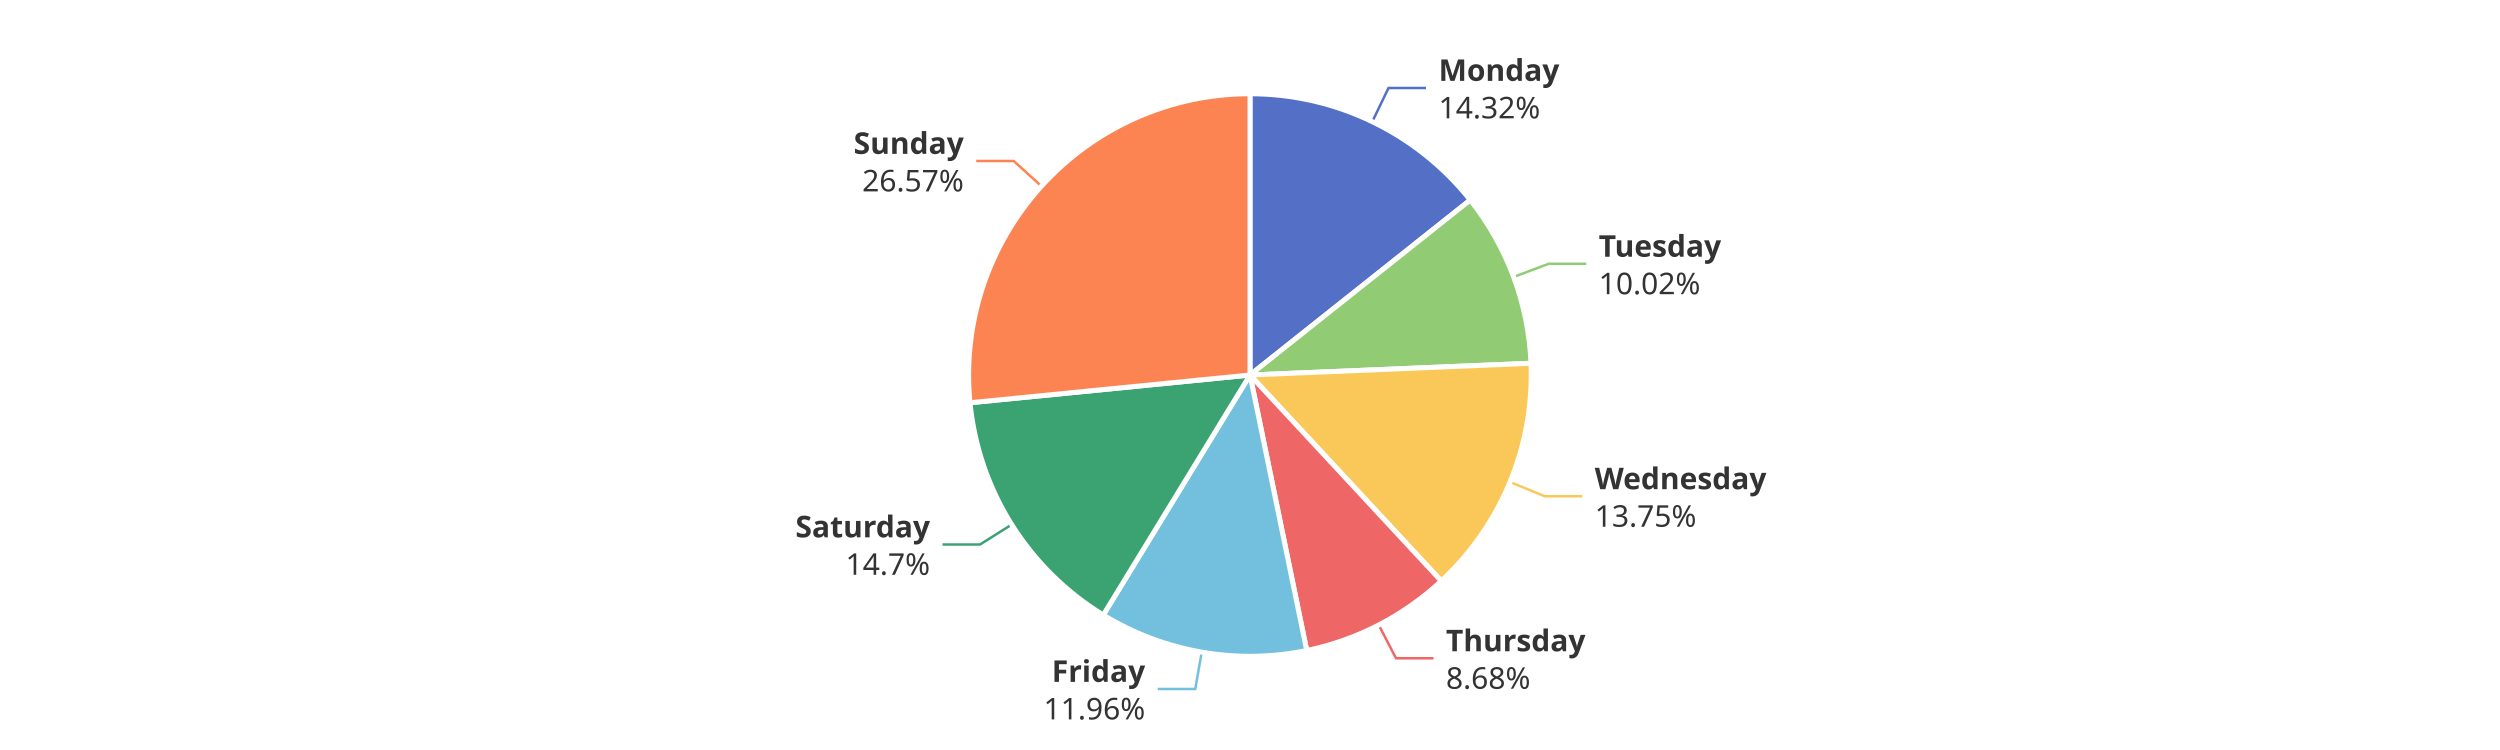
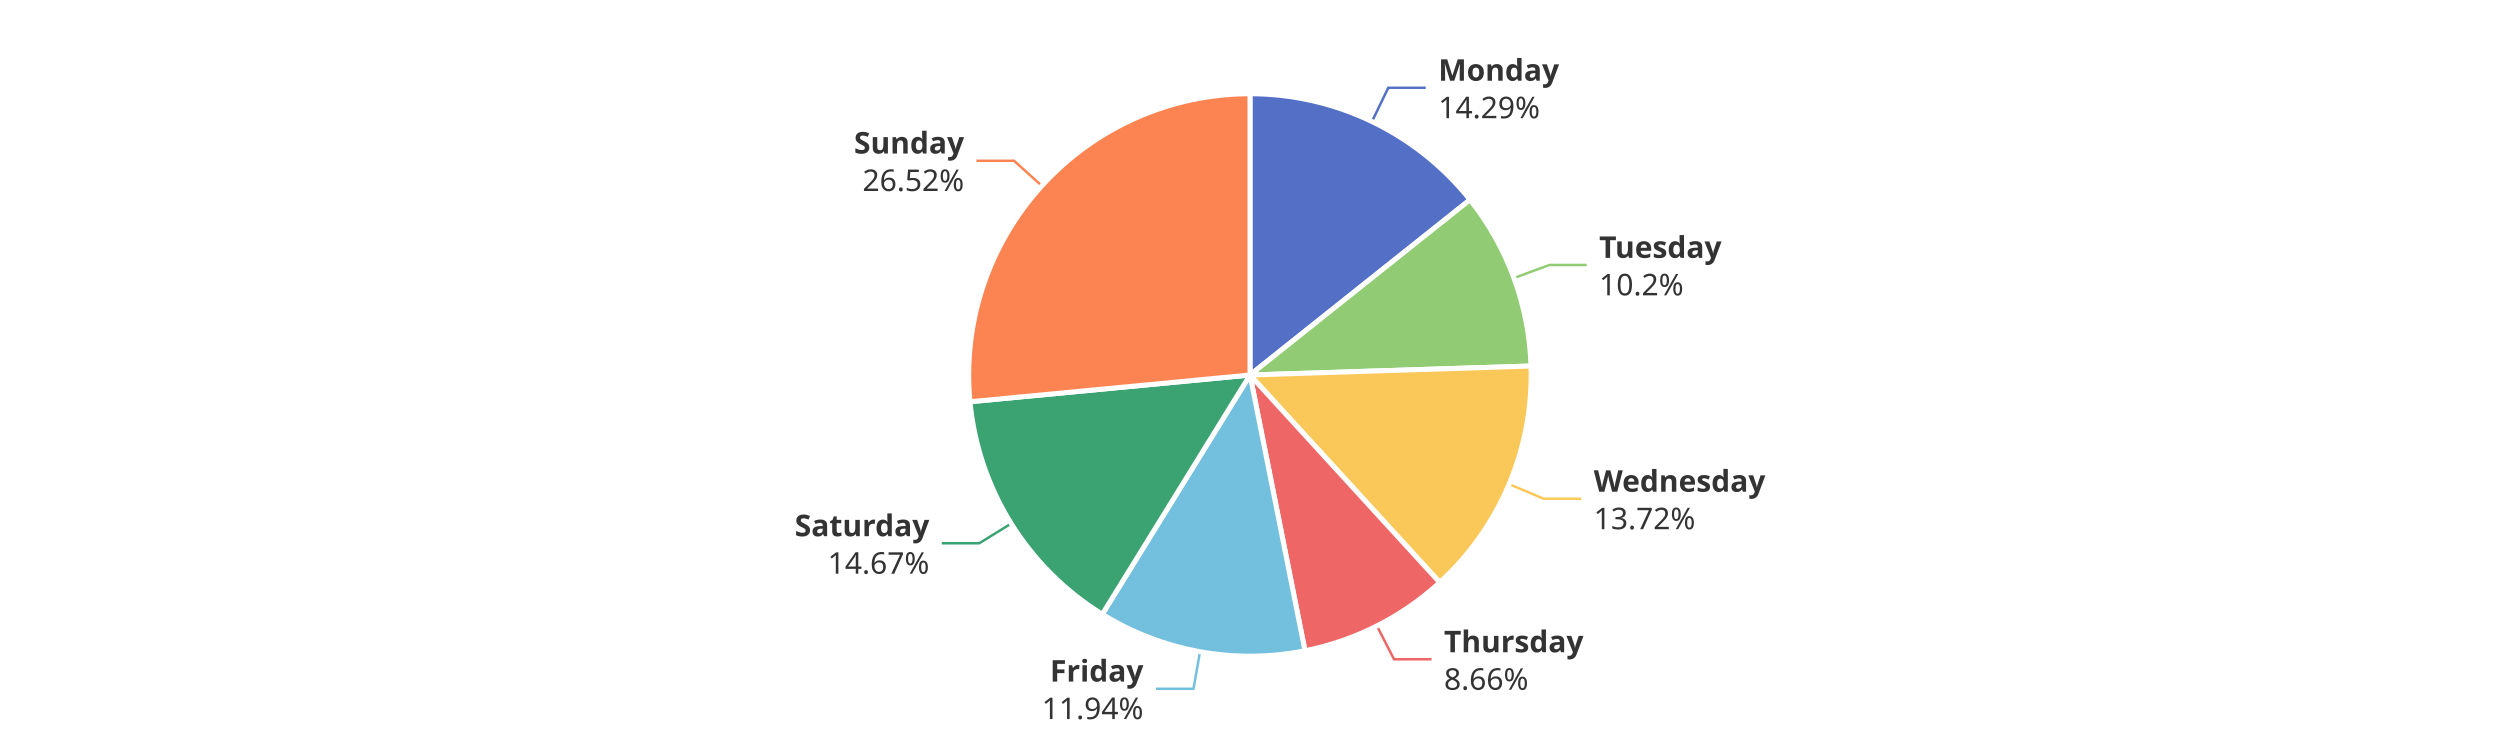
<svg xmlns="http://www.w3.org/2000/svg" width="1000" height="300" version="1.1" baseProfile="full" viewBox="0 0 1000 300">
  <rect width="1000" height="300" x="0" y="0" id="0" fill="#ffffff" />
-   <polyline points="548.9 48.7 555.4 35.2 570.4 35.2" fill="none" stroke="#5470c6" />
-   <polyline points="605.4 110.8 619.5 105.5 634.5 105.5" fill="none" stroke="#91cc75" />
-   <polyline points="604 192.8 617.9 198.5 632.9 198.5" fill="none" stroke="#fac858" />
-   <polyline points="551.5 250 558.4 263.3 573.4 263.3" fill="none" stroke="#ee6666" />
-   <polyline points="480.7 260.8 478.1 275.6 463.1 275.6" fill="none" stroke="#73c0de" />
-   <polyline points="404.7 209.8 392 217.8 377 217.8" fill="none" stroke="#3ba272" />
-   <polyline points="416.6 74.5 405.5 64.4 390.5 64.4" fill="none" stroke="#fc8452" />
-   <path d="M500 37.5A112.5 112.5 0 0 1 588.1 80L500 150Z" fill="#5470c6" stroke="#fff" stroke-width="2" stroke-linejoin="round" />
-   <path d="M588.1 80A112.5 112.5 0 0 1 612.4 145.3L500 150Z" fill="#91cc75" stroke="#fff" stroke-width="2" stroke-linejoin="round" />
-   <path d="M612.4 145.3A112.5 112.5 0 0 1 576.5 232.4L500 150Z" fill="#fac858" stroke="#fff" stroke-width="2" stroke-linejoin="round" />
-   <path d="M576.5 232.4A112.5 112.5 0 0 1 522.7 260.2L500 150Z" fill="#ee6666" stroke="#fff" stroke-width="2" stroke-linejoin="round" />
-   <path d="M522.7 260.2A112.5 112.5 0 0 1 441.3 246L500 150Z" fill="#73c0de" stroke="#fff" stroke-width="2" stroke-linejoin="round" />
-   <path d="M441.3 246A112.5 112.5 0 0 1 388 161.1L500 150Z" fill="#3ba272" stroke="#fff" stroke-width="2" stroke-linejoin="round" />
-   <path d="M388 161.1A112.5 112.5 0 0 1 500 37.5L500 150Z" fill="#fc8452" stroke="#fff" stroke-width="2" stroke-linejoin="round" />
-   <path d="M0 -15l42.8 0l0 30l-42.8 0Z" transform="translate(575.4439 35.1861)" fill="none" />
-   <text dominant-baseline="central" text-anchor="start" style="font-size:12px;font-family:sans-serif;font-weight:bold;" y="-7.5" transform="translate(575.4439 35.1861)" fill="#333" stroke="rgb(255,255,255)" stroke-width="2" paint-order="stroke" stroke-miterlimit="2">Monday</text>
-   <text dominant-baseline="central" text-anchor="start" style="font-size:12px;font-family:sans-serif;" y="7.5" transform="translate(575.4439 35.1861)" fill="#333" stroke="rgb(255,255,255)" stroke-width="2" paint-order="stroke" stroke-miterlimit="2">14.32%</text>
-   <path d="M0 -15l46.2 0l0 30l-46.2 0Z" transform="translate(639.4941 105.532)" fill="none" />
-   <text dominant-baseline="central" text-anchor="start" style="font-size:12px;font-family:sans-serif;font-weight:bold;" y="-7.5" transform="translate(639.4941 105.532)" fill="#333" stroke="rgb(255,255,255)" stroke-width="2" paint-order="stroke" stroke-miterlimit="2">Tuesday</text>
-   <text dominant-baseline="central" text-anchor="start" style="font-size:12px;font-family:sans-serif;" y="7.5" transform="translate(639.4941 105.532)" fill="#333" stroke="rgb(255,255,255)" stroke-width="2" paint-order="stroke" stroke-miterlimit="2">10.02%</text>
-   <path d="M0 -15l63.6 0l0 30l-63.6 0Z" transform="translate(637.9017 198.533)" fill="none" />
-   <text dominant-baseline="central" text-anchor="start" style="font-size:12px;font-family:sans-serif;font-weight:bold;" y="-7.5" transform="translate(637.9017 198.533)" fill="#333" stroke="rgb(255,255,255)" stroke-width="2" paint-order="stroke" stroke-miterlimit="2">Wednesday</text>
-   <text dominant-baseline="central" text-anchor="start" style="font-size:12px;font-family:sans-serif;" y="7.5" transform="translate(637.9017 198.533)" fill="#333" stroke="rgb(255,255,255)" stroke-width="2" paint-order="stroke" stroke-miterlimit="2">13.75%</text>
-   <path d="M0 -15l50.2 0l0 30l-50.2 0Z" transform="translate(578.3829 263.3476)" fill="none" />
-   <text dominant-baseline="central" text-anchor="start" style="font-size:12px;font-family:sans-serif;font-weight:bold;" y="-7.5" transform="translate(578.3829 263.3476)" fill="#333" stroke="rgb(255,255,255)" stroke-width="2" paint-order="stroke" stroke-miterlimit="2">Thursday</text>
-   <text dominant-baseline="central" text-anchor="start" style="font-size:12px;font-family:sans-serif;" y="7.5" transform="translate(578.3829 263.3476)" fill="#333" stroke="rgb(255,255,255)" stroke-width="2" paint-order="stroke" stroke-miterlimit="2">8.68%</text>
-   <path d="M-40.9 -15l40.9 0l0 30l-40.9 0Z" transform="translate(458.079 275.6014)" fill="none" />
-   <text dominant-baseline="central" text-anchor="end" style="font-size:12px;font-family:sans-serif;font-weight:bold;" y="-7.5" transform="translate(458.079 275.6014)" fill="#333" stroke="rgb(255,255,255)" stroke-width="2" paint-order="stroke" stroke-miterlimit="2">Friday</text>
-   <text dominant-baseline="central" text-anchor="end" style="font-size:12px;font-family:sans-serif;" y="7.5" transform="translate(458.079 275.6014)" fill="#333" stroke="rgb(255,255,255)" stroke-width="2" paint-order="stroke" stroke-miterlimit="2">11.96%</text>
-   <path d="M-48.2 -15l48.2 0l0 30l-48.2 0Z" transform="translate(372.0061 217.7759)" fill="none" />
-   <text dominant-baseline="central" text-anchor="end" style="font-size:12px;font-family:sans-serif;font-weight:bold;" y="-7.5" transform="translate(372.0061 217.7759)" fill="#333" stroke="rgb(255,255,255)" stroke-width="2" paint-order="stroke" stroke-miterlimit="2">Saturday</text>
-   <text dominant-baseline="central" text-anchor="end" style="font-size:12px;font-family:sans-serif;" y="7.5" transform="translate(372.0061 217.7759)" fill="#333" stroke="rgb(255,255,255)" stroke-width="2" paint-order="stroke" stroke-miterlimit="2">14.7%</text>
-   <path d="M-40.9 -15l40.9 0l0 30l-40.9 0Z" transform="translate(385.5086 64.3985)" fill="none" />
-   <text dominant-baseline="central" text-anchor="end" style="font-size:12px;font-family:sans-serif;font-weight:bold;" y="-7.5" transform="translate(385.5086 64.3985)" fill="#333" stroke="rgb(255,255,255)" stroke-width="2" paint-order="stroke" stroke-miterlimit="2">Sunday</text>
-   <text dominant-baseline="central" text-anchor="end" style="font-size:12px;font-family:sans-serif;" y="7.5" transform="translate(385.5086 64.3985)" fill="#333" stroke="rgb(255,255,255)" stroke-width="2" paint-order="stroke" stroke-miterlimit="2">26.57%</text>
+   <polyline points="548.8 48.6 555.3 35.1 570.3 35.1" fill="none" stroke="#5470c6" />
+   <polyline points="605.6 111.2 619.7 106 634.7 106" fill="none" stroke="#91cc75" />
+   <polyline points="603.7 193.7 617.5 199.5 632.5 199.5" fill="none" stroke="#fac858" />
+   <polyline points="550.8 250.4 557.6 263.7 572.6 263.7" fill="none" stroke="#ee6666" />
+   <polyline points="480 260.7 477.4 275.5 462.4 275.5" fill="none" stroke="#73c0de" />
+   <polyline points="404.5 209.4 391.7 217.3 376.7 217.3" fill="none" stroke="#3ba272" />
+   <polyline points="416.7 74.3 405.6 64.3 390.6 64.3" fill="none" stroke="#fc8452" />
+   <path d="M500 37.5A112.5 112.5 0 0 1 588 79.9L500 150Z" fill="#5470c6" stroke="#fff" stroke-width="2" stroke-linejoin="round" />
+   <path d="M588 79.9A112.5 112.5 0 0 1 612.4 146.4L500 150Z" fill="#91cc75" stroke="#fff" stroke-width="2" stroke-linejoin="round" />
+   <path d="M612.4 146.4A112.5 112.5 0 0 1 575.9 233L500 150Z" fill="#fac858" stroke="#fff" stroke-width="2" stroke-linejoin="round" />
+   <path d="M575.9 233A112.5 112.5 0 0 1 522 260.3L500 150Z" fill="#ee6666" stroke="#fff" stroke-width="2" stroke-linejoin="round" />
+   <path d="M522 260.3A112.5 112.5 0 0 1 440.9 245.7L500 150Z" fill="#73c0de" stroke="#fff" stroke-width="2" stroke-linejoin="round" />
+   <path d="M440.9 245.7A112.5 112.5 0 0 1 388 160.7L500 150Z" fill="#3ba272" stroke="#fff" stroke-width="2" stroke-linejoin="round" />
+   <path d="M388 160.7A112.5 112.5 0 0 1 500 37.5L500 150Z" fill="#fc8452" stroke="#fff" stroke-width="2" stroke-linejoin="round" />
+   <path d="M0 -15l42.8 0l0 30l-42.8 0Z" transform="translate(575.3356 35.1339)" fill="none" />
+   <text dominant-baseline="central" text-anchor="start" style="font-size:12px;font-family:sans-serif;font-weight:bold;" y="-7.5" transform="translate(575.3356 35.1339)" fill="#333" stroke="rgb(255,255,255)" stroke-width="2" paint-order="stroke" stroke-miterlimit="2">Monday</text>
+   <text dominant-baseline="central" text-anchor="start" style="font-size:12px;font-family:sans-serif;" y="7.5" transform="translate(575.3356 35.1339)" fill="#333" stroke="rgb(255,255,255)" stroke-width="2" paint-order="stroke" stroke-miterlimit="2">14.29%</text>
+   <path d="M0 -15l46.2 0l0 30l-46.2 0Z" transform="translate(639.6609 105.9828)" fill="none" />
+   <text dominant-baseline="central" text-anchor="start" style="font-size:12px;font-family:sans-serif;font-weight:bold;" y="-7.5" transform="translate(639.6609 105.9828)" fill="#333" stroke="rgb(255,255,255)" stroke-width="2" paint-order="stroke" stroke-miterlimit="2">Tuesday</text>
+   <text dominant-baseline="central" text-anchor="start" style="font-size:12px;font-family:sans-serif;" y="7.5" transform="translate(639.6609 105.9828)" fill="#333" stroke="rgb(255,255,255)" stroke-width="2" paint-order="stroke" stroke-miterlimit="2">10.2%</text>
+   <path d="M0 -15l63.6 0l0 30l-63.6 0Z" transform="translate(637.4857 199.5313)" fill="none" />
+   <text dominant-baseline="central" text-anchor="start" style="font-size:12px;font-family:sans-serif;font-weight:bold;" y="-7.5" transform="translate(637.4857 199.5313)" fill="#333" stroke="rgb(255,255,255)" stroke-width="2" paint-order="stroke" stroke-miterlimit="2">Wednesday</text>
+   <text dominant-baseline="central" text-anchor="start" style="font-size:12px;font-family:sans-serif;" y="7.5" transform="translate(637.4857 199.5313)" fill="#333" stroke="rgb(255,255,255)" stroke-width="2" paint-order="stroke" stroke-miterlimit="2">13.72%</text>
+   <path d="M0 -15l50.2 0l0 30l-50.2 0Z" transform="translate(577.5981 263.7485)" fill="none" />
+   <text dominant-baseline="central" text-anchor="start" style="font-size:12px;font-family:sans-serif;font-weight:bold;" y="-7.5" transform="translate(577.5981 263.7485)" fill="#333" stroke="rgb(255,255,255)" stroke-width="2" paint-order="stroke" stroke-miterlimit="2">Thursday</text>
+   <text dominant-baseline="central" text-anchor="start" style="font-size:12px;font-family:sans-serif;" y="7.5" transform="translate(577.5981 263.7485)" fill="#333" stroke="rgb(255,255,255)" stroke-width="2" paint-order="stroke" stroke-miterlimit="2">8.66%</text>
+   <path d="M-40.9 -15l40.9 0l0 30l-40.9 0Z" transform="translate(457.3691 275.4755)" fill="none" />
+   <text dominant-baseline="central" text-anchor="end" style="font-size:12px;font-family:sans-serif;font-weight:bold;" y="-7.5" transform="translate(457.3691 275.4755)" fill="#333" stroke="rgb(255,255,255)" stroke-width="2" paint-order="stroke" stroke-miterlimit="2">Friday</text>
+   <text dominant-baseline="central" text-anchor="end" style="font-size:12px;font-family:sans-serif;" y="7.5" transform="translate(457.3691 275.4755)" fill="#333" stroke="rgb(255,255,255)" stroke-width="2" paint-order="stroke" stroke-miterlimit="2">11.94%</text>
+   <path d="M-48.2 -15l48.2 0l0 30l-48.2 0Z" transform="translate(371.7302 217.3343)" fill="none" />
+   <text dominant-baseline="central" text-anchor="end" style="font-size:12px;font-family:sans-serif;font-weight:bold;" y="-7.5" transform="translate(371.7302 217.3343)" fill="#333" stroke="rgb(255,255,255)" stroke-width="2" paint-order="stroke" stroke-miterlimit="2">Saturday</text>
+   <text dominant-baseline="central" text-anchor="end" style="font-size:12px;font-family:sans-serif;" y="7.5" transform="translate(371.7302 217.3343)" fill="#333" stroke="rgb(255,255,255)" stroke-width="2" paint-order="stroke" stroke-miterlimit="2">14.67%</text>
+   <path d="M-40.9 -15l40.9 0l0 30l-40.9 0Z" transform="translate(385.6431 64.2502)" fill="none" />
+   <text dominant-baseline="central" text-anchor="end" style="font-size:12px;font-family:sans-serif;font-weight:bold;" y="-7.5" transform="translate(385.6431 64.2502)" fill="#333" stroke="rgb(255,255,255)" stroke-width="2" paint-order="stroke" stroke-miterlimit="2">Sunday</text>
+   <text dominant-baseline="central" text-anchor="end" style="font-size:12px;font-family:sans-serif;" y="7.5" transform="translate(385.6431 64.2502)" fill="#333" stroke="rgb(255,255,255)" stroke-width="2" paint-order="stroke" stroke-miterlimit="2">26.52%</text>
</svg>
